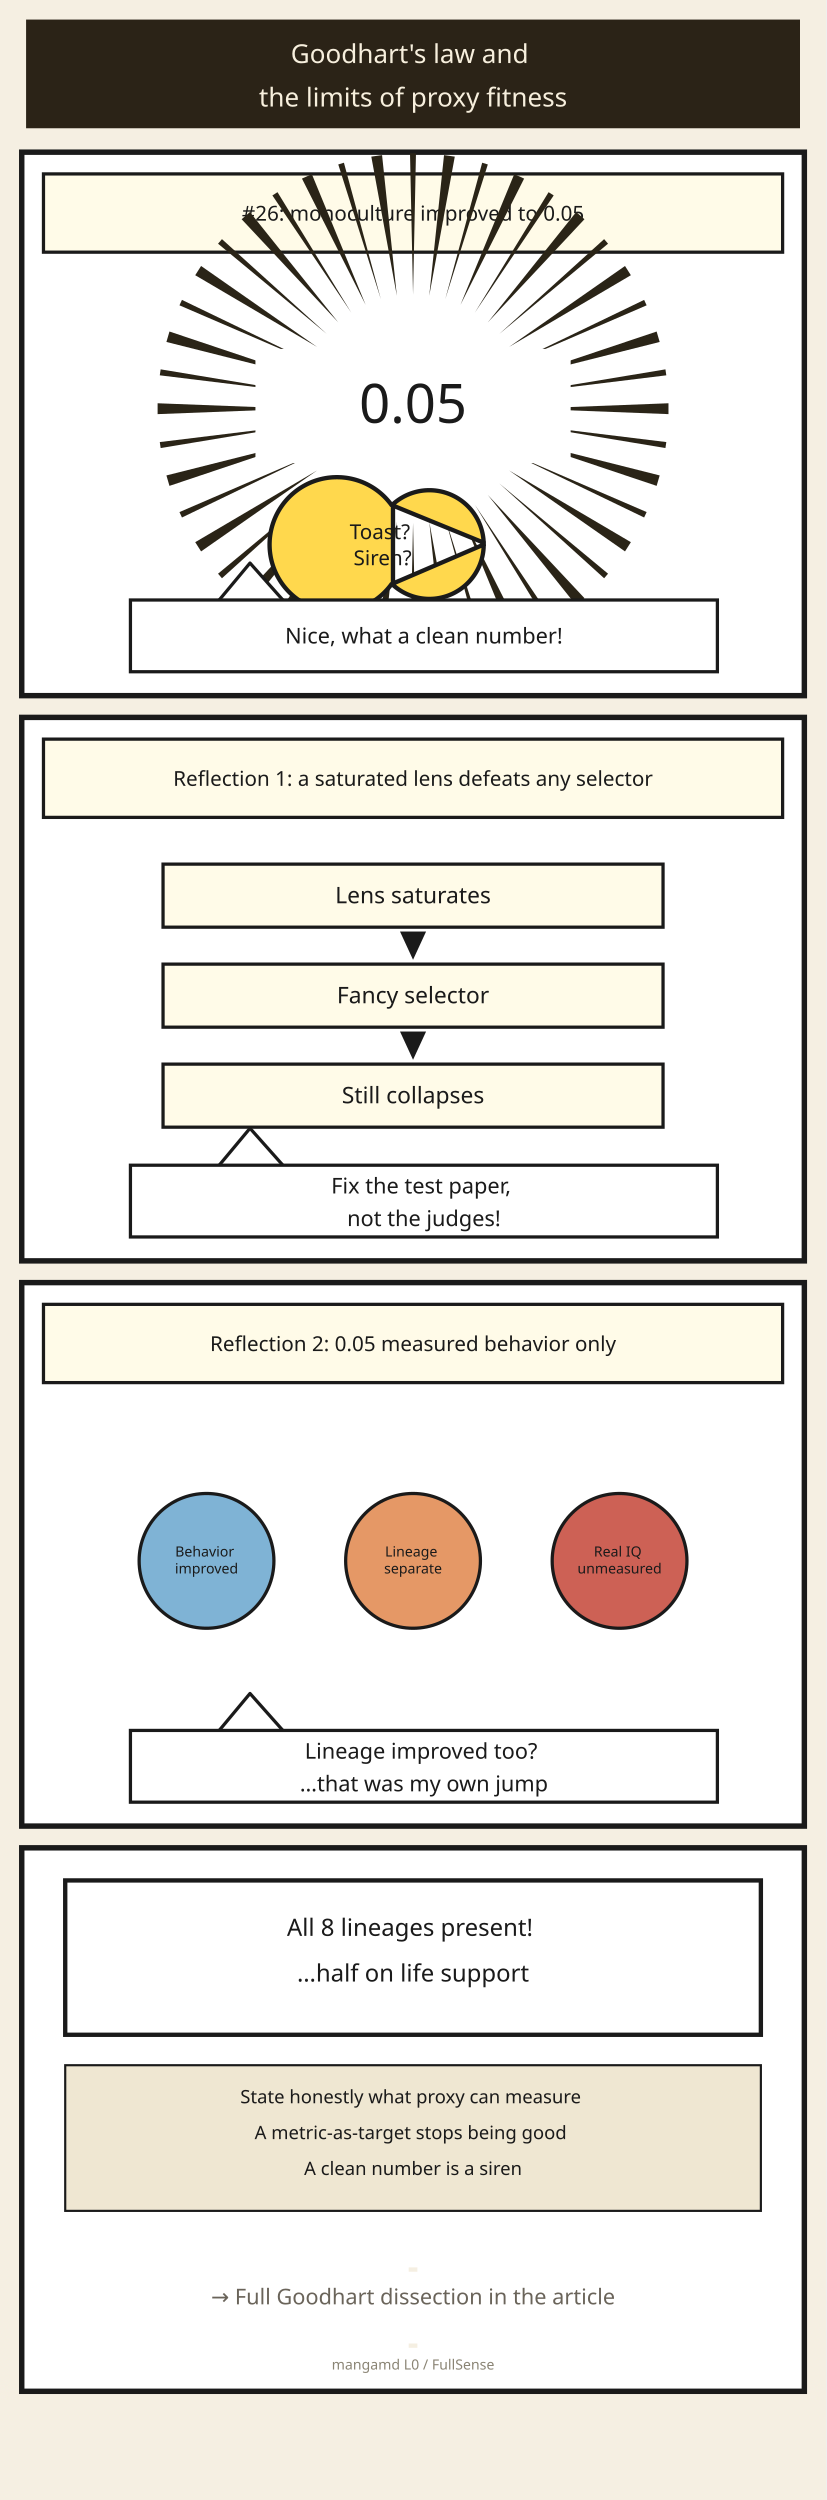
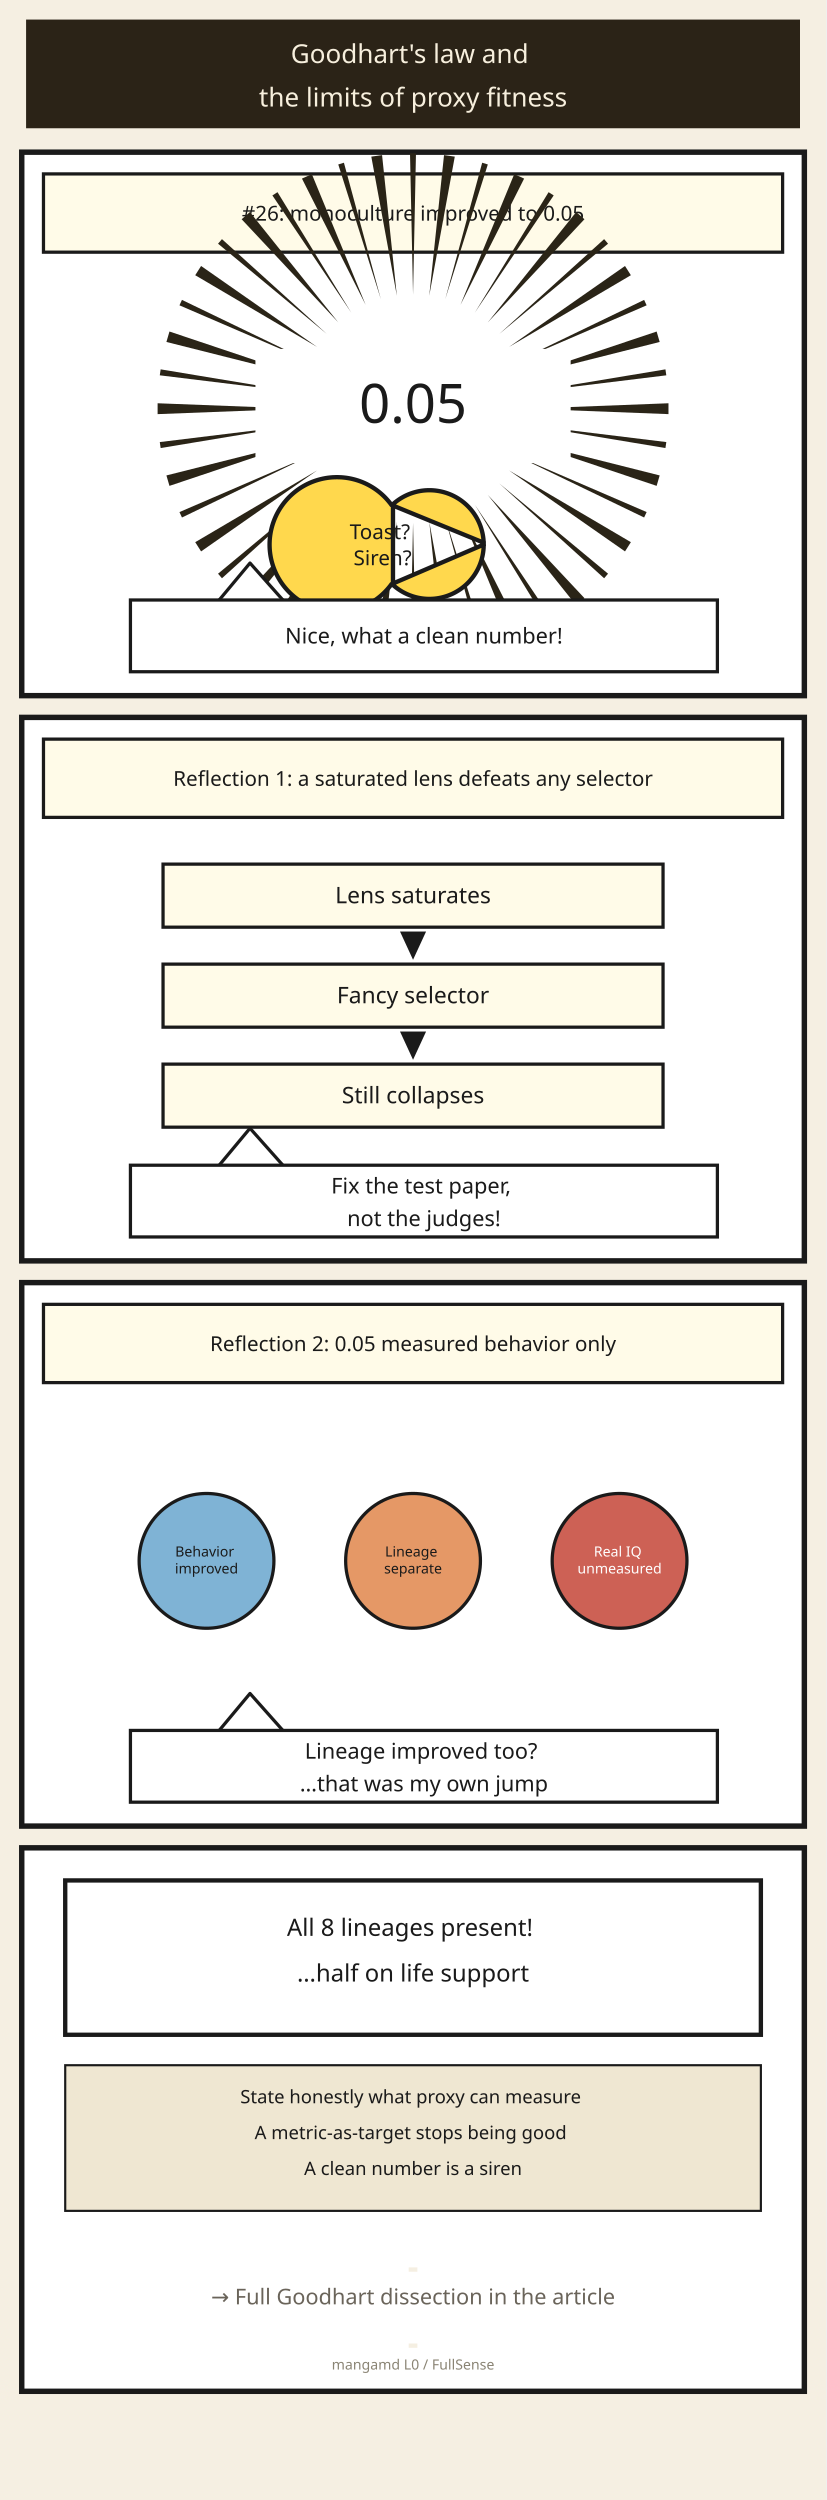
<svg xmlns="http://www.w3.org/2000/svg" viewBox="0 0 760 2300" role="img" aria-label="A saturated lens makes selection powerless — Falsification #29" style="width:100%;height:auto;max-width:1200px">
  <defs />
  <rect width="760" height="2300" fill="#f5efe2" />
  <g transform="translate(0.00,0.00) scale(1)">
    <path d="M 24.00,18.00 L 736.00,18.00 L 736.00,118.00 L 24.00,118.00 Z" fill="#2b2317" stroke="none" stroke-width="3" />
    <text font-family="'Segoe UI','Noto Sans',sans-serif" font-size="24" fill="#f7efdd" text-anchor="middle">
      <tspan x="380.0" y="58.0">Goodhart's law and</tspan>
      <tspan x="380.0" y="98.0">the limits of proxy fitness</tspan>
    </text>
  </g>
  <g transform="translate(0.00,0.00) scale(1)">
    <path d="M 20.00,140.00 L 740.00,140.00 L 740.00,640.00 L 20.00,640.00 Z" fill="#ffffff" stroke="#1a1a1a" stroke-width="5" />
    <text font-family="'Segoe UI','Noto Sans',sans-serif" font-size="1" fill="#1a1a1a" text-anchor="middle">
      <tspan x="0.0" y="0.0" />
    </text>
  </g>
  <g transform="translate(0.00,0.00) scale(1)">
    <path d="M 20.00,660.00 L 740.00,660.00 L 740.00,1160.00 L 20.00,1160.00 Z" fill="#ffffff" stroke="#1a1a1a" stroke-width="5" />
    <text font-family="'Segoe UI','Noto Sans',sans-serif" font-size="1" fill="#1a1a1a" text-anchor="middle">
      <tspan x="0.0" y="0.0" />
    </text>
  </g>
  <g transform="translate(0.00,0.00) scale(1)">
    <path d="M 20.00,1180.00 L 740.00,1180.00 L 740.00,1680.00 L 20.00,1680.00 Z" fill="#ffffff" stroke="#1a1a1a" stroke-width="5" />
    <text font-family="'Segoe UI','Noto Sans',sans-serif" font-size="1" fill="#1a1a1a" text-anchor="middle">
      <tspan x="0.0" y="0.0" />
    </text>
  </g>
  <g transform="translate(0.00,0.00) scale(1)">
    <path d="M 20.00,1700.00 L 740.00,1700.00 L 740.00,2200.00 L 20.00,2200.00 Z" fill="#ffffff" stroke="#1a1a1a" stroke-width="5" />
    <text font-family="'Segoe UI','Noto Sans',sans-serif" font-size="1" fill="#1a1a1a" text-anchor="middle">
      <tspan x="0.0" y="0.0" />
    </text>
  </g>
  <g transform="translate(0.00,0.00) scale(1)">
    <path d="M 40.00,160.00 L 720.00,160.00 L 720.00,232.00 L 40.00,232.00 Z" fill="#fffbe8" stroke="#1a1a1a" stroke-width="3" />
    <text font-family="'Segoe UI','Noto Sans',sans-serif" font-size="19" fill="#1a1a1a" text-anchor="middle">
      <tspan x="380.0" y="203.0">#26: monoculture improved to 0.05</tspan>
    </text>
  </g>
  <g>
    <path d="M 485.0,376.0 L 615.0,381.0 L 615.0,371.0 Z" fill="#2a2417" />
    <path d="M 483.9,390.9 L 612.2,412.2 L 613.0,406.7 Z" fill="#2a2417" />
    <path d="M 480.7,405.6 L 604.1,447.0 L 606.9,437.4 Z" fill="#2a2417" />
    <path d="M 475.5,419.6 L 592.6,476.1 L 594.9,471.1 Z" fill="#2a2417" />
    <path d="M 468.3,432.8 L 575.0,507.3 L 580.4,498.8 Z" fill="#2a2417" />
    <path d="M 459.4,444.8 L 555.8,532.0 L 559.4,527.8 Z" fill="#2a2417" />
    <path d="M 448.8,455.4 L 530.1,556.9 L 537.7,550.3 Z" fill="#2a2417" />
    <path d="M 436.8,464.3 L 504.7,575.2 L 509.4,572.2 Z" fill="#2a2417" />
    <path d="M 423.6,471.5 L 473.1,591.8 L 482.2,587.7 Z" fill="#2a2417" />
    <path d="M 409.6,476.7 L 443.6,602.3 L 448.8,600.7 Z" fill="#2a2417" />
    <path d="M 394.9,479.9 L 408.5,609.3 L 418.4,607.9 Z" fill="#2a2417" />
    <path d="M 380.0,481.0 L 377.3,611.0 L 382.8,611.0 Z" fill="#2a2417" />
    <path d="M 365.1,479.9 L 341.6,607.9 L 351.5,609.3 Z" fill="#2a2417" />
    <path d="M 350.4,476.7 L 311.2,600.7 L 316.4,602.3 Z" fill="#2a2417" />
    <path d="M 336.4,471.5 L 277.8,587.7 L 286.9,591.8 Z" fill="#2a2417" />
    <path d="M 323.2,464.3 L 250.6,572.2 L 255.3,575.2 Z" fill="#2a2417" />
    <path d="M 311.2,455.4 L 222.3,550.3 L 229.9,556.9 Z" fill="#2a2417" />
    <path d="M 300.6,444.8 L 200.6,527.8 L 204.2,532.0 Z" fill="#2a2417" />
    <path d="M 291.7,432.8 L 179.6,498.8 L 185.0,507.3 Z" fill="#2a2417" />
    <path d="M 284.5,419.6 L 165.1,471.1 L 167.4,476.1 Z" fill="#2a2417" />
    <path d="M 279.3,405.6 L 153.1,437.4 L 155.9,447.0 Z" fill="#2a2417" />
    <path d="M 276.1,390.9 L 147.0,406.7 L 147.8,412.2 Z" fill="#2a2417" />
    <path d="M 275.0,376.0 L 145.0,371.0 L 145.0,381.0 Z" fill="#2a2417" />
    <path d="M 276.1,361.1 L 147.8,339.8 L 147.0,345.3 Z" fill="#2a2417" />
    <path d="M 279.3,346.4 L 155.9,305.0 L 153.1,314.6 Z" fill="#2a2417" />
    <path d="M 284.5,332.4 L 167.4,275.9 L 165.1,280.9 Z" fill="#2a2417" />
    <path d="M 291.7,319.2 L 185.0,244.7 L 179.6,253.2 Z" fill="#2a2417" />
    <path d="M 300.6,307.2 L 204.2,220.0 L 200.6,224.2 Z" fill="#2a2417" />
    <path d="M 311.2,296.6 L 229.9,195.1 L 222.3,201.7 Z" fill="#2a2417" />
    <path d="M 323.2,287.7 L 255.3,176.8 L 250.6,179.8 Z" fill="#2a2417" />
    <path d="M 336.4,280.5 L 286.9,160.2 L 277.8,164.3 Z" fill="#2a2417" />
    <path d="M 350.4,275.3 L 316.4,149.7 L 311.2,151.3 Z" fill="#2a2417" />
    <path d="M 365.1,272.1 L 351.5,142.7 L 341.6,144.1 Z" fill="#2a2417" />
    <path d="M 380.0,271.0 L 382.7,141.0 L 377.2,141.0 Z" fill="#2a2417" />
    <path d="M 394.9,272.1 L 418.4,144.1 L 408.5,142.7 Z" fill="#2a2417" />
    <path d="M 409.6,275.3 L 448.8,151.3 L 443.6,149.7 Z" fill="#2a2417" />
    <path d="M 423.6,280.5 L 482.2,164.3 L 473.1,160.2 Z" fill="#2a2417" />
    <path d="M 436.8,287.7 L 509.4,179.8 L 504.7,176.8 Z" fill="#2a2417" />
    <path d="M 448.8,296.6 L 537.7,201.7 L 530.1,195.1 Z" fill="#2a2417" />
    <path d="M 459.4,307.2 L 559.4,224.2 L 555.8,220.0 Z" fill="#2a2417" />
    <path d="M 468.3,319.2 L 580.4,253.2 L 575.0,244.7 Z" fill="#2a2417" />
    <path d="M 475.5,332.4 L 594.9,280.9 L 592.6,275.9 Z" fill="#2a2417" />
    <path d="M 480.7,346.4 L 606.9,314.6 L 604.1,305.0 Z" fill="#2a2417" />
    <path d="M 483.9,361.1 L 613.0,345.3 L 612.2,339.8 Z" fill="#2a2417" />
  </g>
  <g transform="translate(0.00,0.00) scale(1)">
    <path d="M 235.00,321.00 L 525.00,321.00 L 525.00,426.00 L 235.00,426.00 Z" fill="#ffffff" stroke="none" stroke-width="3" />
    <text font-family="'Segoe UI','Noto Sans',sans-serif" font-size="50" fill="#1a1a1a" text-anchor="middle">
      <tspan x="380.0" y="389.0">0.05</tspan>
    </text>
  </g>
  <path d="M 360.16,537.44 L 358.86,539.17 L 357.49,540.85 L 356.07,542.49 L 354.60,544.07 L 353.07,545.60 L 351.49,547.07 L 349.85,548.49 L 348.17,549.86 L 346.44,551.16 L 344.67,552.40 L 342.85,553.58 L 341.00,554.69 L 339.11,555.74 L 337.18,556.73 L 335.22,557.64 L 333.23,558.49 L 331.21,559.26 L 329.16,559.97 L 327.09,560.60 L 325.00,561.16 L 322.89,561.65 L 320.77,562.06 L 318.63,562.40 L 316.48,562.66 L 314.32,562.85 L 312.16,562.96 L 310.00,563.00 L 307.84,562.96 L 305.68,562.85 L 303.52,562.66 L 301.37,562.40 L 299.23,562.06 L 297.11,561.65 L 295.00,561.16 L 292.91,560.60 L 290.84,559.97 L 288.79,559.26 L 286.77,558.49 L 284.78,557.64 L 282.82,556.73 L 280.89,555.74 L 279.00,554.69 L 277.15,553.58 L 275.33,552.40 L 273.56,551.16 L 271.83,549.86 L 270.15,548.49 L 268.51,547.07 L 266.93,545.60 L 265.40,544.07 L 263.93,542.49 L 262.51,540.85 L 261.14,539.17 L 259.84,537.44 L 258.60,535.67 L 257.42,533.85 L 256.31,532.00 L 255.26,530.11 L 254.27,528.18 L 253.36,526.22 L 252.51,524.23 L 251.74,522.21 L 251.03,520.16 L 250.40,518.09 L 249.84,516.00 L 249.35,513.89 L 248.94,511.77 L 248.60,509.63 L 248.34,507.48 L 248.15,505.32 L 248.04,503.16 L 248.00,501.00 L 248.04,498.84 L 248.15,496.68 L 248.34,494.52 L 248.60,492.37 L 248.94,490.23 L 249.35,488.11 L 249.84,486.00 L 250.40,483.91 L 251.03,481.84 L 251.74,479.79 L 252.51,477.77 L 253.36,475.78 L 254.27,473.82 L 255.26,471.89 L 256.31,470.00 L 257.42,468.15 L 258.60,466.33 L 259.84,464.56 L 261.14,462.83 L 262.51,461.15 L 263.93,459.51 L 265.40,457.93 L 266.93,456.40 L 268.51,454.93 L 270.15,453.51 L 271.83,452.14 L 273.56,450.84 L 275.33,449.60 L 277.15,448.42 L 279.00,447.31 L 280.89,446.26 L 282.82,445.27 L 284.78,444.36 L 286.77,443.51 L 288.79,442.74 L 290.84,442.03 L 292.91,441.40 L 295.00,440.84 L 297.11,440.35 L 299.23,439.94 L 301.37,439.60 L 303.52,439.34 L 305.68,439.15 L 307.84,439.04 L 310.00,439.00 L 312.16,439.04 L 314.32,439.15 L 316.48,439.34 L 318.63,439.60 L 320.77,439.94 L 322.89,440.35 L 325.00,440.84 L 327.09,441.40 L 329.16,442.03 L 331.21,442.74 L 333.23,443.51 L 335.22,444.36 L 337.18,445.27 L 339.11,446.26 L 341.00,447.31 L 342.85,448.42 L 344.67,449.60 L 346.44,450.84 L 348.17,452.14 L 349.85,453.51 L 351.49,454.93 L 353.07,456.40 L 354.60,457.93 L 356.07,459.51 L 357.49,461.15 L 358.86,462.83 L 360.16,464.56 L 444.97,499.26 L 444.88,497.51 L 444.73,495.77 L 444.51,494.04 L 444.24,492.32 L 443.91,490.60 L 443.51,488.90 L 443.06,487.22 L 442.55,485.55 L 441.98,483.90 L 441.36,482.27 L 440.68,480.66 L 439.94,479.08 L 439.15,477.53 L 438.30,476.00 L 437.40,474.50 L 436.45,473.04 L 435.45,471.61 L 434.40,470.22 L 433.30,468.86 L 432.16,467.54 L 430.97,466.27 L 429.73,465.03 L 428.46,463.84 L 427.14,462.70 L 425.78,461.60 L 424.39,460.55 L 422.96,459.55 L 421.50,458.60 L 420.00,457.70 L 418.47,456.85 L 416.92,456.06 L 415.34,455.32 L 413.73,454.64 L 412.10,454.02 L 410.45,453.45 L 408.78,452.94 L 407.10,452.49 L 405.40,452.09 L 403.68,451.76 L 401.96,451.49 L 400.23,451.27 L 398.49,451.12 L 396.74,451.03 L 395.00,451.00 L 393.26,451.03 L 391.51,451.12 L 389.77,451.27 L 388.04,451.49 L 386.32,451.76 L 384.60,452.09 L 382.90,452.49 L 381.22,452.94 L 379.55,453.45 L 377.90,454.02 L 376.27,454.64 L 374.66,455.32 L 373.08,456.06 L 371.53,456.85 L 370.00,457.70 L 368.50,458.60 L 367.04,459.55 L 365.61,460.55 L 364.22,461.60 L 362.86,462.70 L 361.54,463.84 L 361.54,538.16 L 362.86,539.30 L 364.22,540.40 L 365.61,541.45 L 367.04,542.45 L 368.50,543.40 L 370.00,544.30 L 371.53,545.15 L 373.08,545.94 L 374.66,546.68 L 376.27,547.36 L 377.90,547.98 L 379.55,548.55 L 381.22,549.06 L 382.90,549.51 L 384.60,549.91 L 386.32,550.24 L 388.04,550.51 L 389.77,550.73 L 391.51,550.88 L 393.26,550.97 L 395.00,551.00 L 396.74,550.97 L 398.49,550.88 L 400.23,550.73 L 401.96,550.51 L 403.68,550.24 L 405.40,549.91 L 407.10,549.51 L 408.78,549.06 L 410.45,548.55 L 412.10,547.98 L 413.73,547.36 L 415.34,546.68 L 416.92,545.94 L 418.47,545.15 L 420.00,544.30 L 421.50,543.40 L 422.96,542.45 L 424.39,541.45 L 425.78,540.40 L 427.14,539.30 L 428.46,538.16 L 429.73,536.97 L 430.97,535.73 L 432.16,534.46 L 433.30,533.14 L 434.40,531.78 L 435.45,530.39 L 436.45,528.96 L 437.40,527.50 L 438.30,526.00 L 439.15,524.47 L 439.94,522.92 L 440.68,521.34 L 441.36,519.73 L 441.98,518.10 L 442.55,516.45 L 443.06,514.78 L 443.51,513.10 L 443.91,511.40 L 444.24,509.68 L 444.51,507.96 L 444.73,506.23 L 444.88,504.49 L 444.97,502.74 L 445.00,501.00 Z" fill="#ffd84d" stroke="#1a1a1a" stroke-width="4" fill-rule="nonzero" />
  <g transform="translate(0.00,0.00) scale(1)">
    <path d="M 348.00,476.00 L 352.00,476.00 L 352.00,479.00 L 348.00,479.00 Z" fill="#ffd84d" stroke="none" stroke-width="3" />
    <text font-family="'Segoe UI','Noto Sans',sans-serif" font-size="19" fill="#1a1a1a" text-anchor="middle">
      <tspan x="352.0" y="496.0">Toast?</tspan>
      <tspan x="352.0" y="520.0">Siren?</tspan>
    </text>
  </g>
  <g transform="translate(0.00,0.00) scale(1)">
    <path d="M 200.00,554.00 L 230.00,518.00 L 262.00,554.00 Z" fill="#ffffff" stroke="#1a1a1a" stroke-width="3" stroke-linejoin="round" />
    <path d="M 120.00,552.00 L 660.00,552.00 L 660.00,618.00 L 120.00,618.00 Z" fill="#ffffff" stroke="#1a1a1a" stroke-width="3" />
    <text font-family="'Segoe UI','Noto Sans',sans-serif" font-size="20" fill="#1a1a1a" text-anchor="middle">
      <tspan x="390.0" y="592.0">Nice, what a clean number!</tspan>
    </text>
  </g>
  <g transform="translate(0.00,0.00) scale(1)">
    <path d="M 40.00,680.00 L 720.00,680.00 L 720.00,752.00 L 40.00,752.00 Z" fill="#fffbe8" stroke="#1a1a1a" stroke-width="3" />
    <text font-family="'Segoe UI','Noto Sans',sans-serif" font-size="19" fill="#1a1a1a" text-anchor="middle">
      <tspan x="380.0" y="723.0">Reflection 1: a saturated lens defeats any selector</tspan>
    </text>
  </g>
  <g transform="translate(0.00,0.00) scale(1)">
    <path d="M 150.00,795.00 L 610.00,795.00 L 610.00,853.00 L 150.00,853.00 Z" fill="#fffbe8" stroke="#1a1a1a" stroke-width="3" />
    <text font-family="'Segoe UI','Noto Sans',sans-serif" font-size="21" fill="#1a1a1a" text-anchor="middle">
      <tspan x="380.0" y="831.0">Lens saturates</tspan>
    </text>
  </g>
  <g transform="translate(0.00,0.00) scale(1)">
    <path d="M 368.00,857.00 L 392.00,857.00 L 380.00,883.00 Z" fill="#1a1a1a" stroke="none" stroke-width="3" />
    <text font-family="'Segoe UI','Noto Sans',sans-serif" font-size="1" fill="#1a1a1a" text-anchor="middle">
      <tspan x="0.0" y="0.0" />
    </text>
  </g>
  <g transform="translate(0.00,0.00) scale(1)">
    <path d="M 150.00,887.00 L 610.00,887.00 L 610.00,945.00 L 150.00,945.00 Z" fill="#fffbe8" stroke="#1a1a1a" stroke-width="3" />
    <text font-family="'Segoe UI','Noto Sans',sans-serif" font-size="21" fill="#1a1a1a" text-anchor="middle">
      <tspan x="380.0" y="923.0">Fancy selector</tspan>
    </text>
  </g>
  <g transform="translate(0.00,0.00) scale(1)">
    <path d="M 368.00,949.00 L 392.00,949.00 L 380.00,975.00 Z" fill="#1a1a1a" stroke="none" stroke-width="3" />
    <text font-family="'Segoe UI','Noto Sans',sans-serif" font-size="1" fill="#1a1a1a" text-anchor="middle">
      <tspan x="0.0" y="0.0" />
    </text>
  </g>
  <g transform="translate(0.00,0.00) scale(1)">
    <path d="M 150.00,979.00 L 610.00,979.00 L 610.00,1037.00 L 150.00,1037.00 Z" fill="#fffbe8" stroke="#1a1a1a" stroke-width="3" />
    <text font-family="'Segoe UI','Noto Sans',sans-serif" font-size="21" fill="#1a1a1a" text-anchor="middle">
      <tspan x="380.0" y="1015.0">Still collapses</tspan>
    </text>
  </g>
  <g transform="translate(0.00,0.00) scale(1)">
    <path d="M 200.00,1074.00 L 230.00,1038.00 L 262.00,1074.00 Z" fill="#ffffff" stroke="#1a1a1a" stroke-width="3" stroke-linejoin="round" />
    <path d="M 120.00,1072.00 L 660.00,1072.00 L 660.00,1138.00 L 120.00,1138.00 Z" fill="#ffffff" stroke="#1a1a1a" stroke-width="3" />
    <text font-family="'Segoe UI','Noto Sans',sans-serif" font-size="20" fill="#1a1a1a" text-anchor="middle">
      <tspan x="390.0" y="1098.0">Fix the test paper,</tspan>
      <tspan x="390.0" y="1128.0">not the judges!</tspan>
    </text>
  </g>
  <g transform="translate(0.00,0.00) scale(1)">
    <path d="M 40.00,1200.00 L 720.00,1200.00 L 720.00,1272.00 L 40.00,1272.00 Z" fill="#fffbe8" stroke="#1a1a1a" stroke-width="3" />
    <text font-family="'Segoe UI','Noto Sans',sans-serif" font-size="19" fill="#1a1a1a" text-anchor="middle">
      <tspan x="380.0" y="1243.0">Reflection 2: 0.05 measured behavior only</tspan>
    </text>
  </g>
  <g transform="translate(0.00,0.00) scale(1)">
    <path d="M 128.00,1436.00 a 62.00,62.00 0 1,0 124.00,0 a 62.00,62.00 0 1,0 -124.00,0 Z" fill="#7fb3d5" stroke="#1a1a1a" stroke-width="3" />
    <text font-family="'Segoe UI','Noto Sans',sans-serif" font-size="13" fill="#1a1a1a" text-anchor="middle">
      <tspan x="190.0" y="1432.0">Behavior</tspan>
      <tspan x="190.0" y="1447.6">improved</tspan>
    </text>
  </g>
  <g transform="translate(0.00,0.00) scale(1)">
    <path d="M 318.00,1436.00 a 62.00,62.00 0 1,0 124.00,0 a 62.00,62.00 0 1,0 -124.00,0 Z" fill="#e59866" stroke="#1a1a1a" stroke-width="3" />
    <text font-family="'Segoe UI','Noto Sans',sans-serif" font-size="13" fill="#1a1a1a" text-anchor="middle">
      <tspan x="380.0" y="1432.0">Lineage</tspan>
      <tspan x="380.0" y="1447.6">separate</tspan>
    </text>
  </g>
  <g transform="translate(0.00,0.00) scale(1)">
    <path d="M 508.00,1436.00 a 62.00,62.00 0 1,0 124.00,0 a 62.00,62.00 0 1,0 -124.00,0 Z" fill="#cd6155" stroke="#1a1a1a" stroke-width="3" />
-     <text font-family="'Segoe UI','Noto Sans',sans-serif" font-size="13" fill="#1a1a1a" text-anchor="middle">
+     <text font-family="'Segoe UI','Noto Sans',sans-serif" font-size="13" fill="#ffffff" text-anchor="middle">
      <tspan x="570.0" y="1432.0">Real IQ</tspan>
      <tspan x="570.0" y="1447.6">unmeasured</tspan>
    </text>
  </g>
  <g transform="translate(0.00,0.00) scale(1)">
    <path d="M 200.00,1594.00 L 230.00,1558.00 L 262.00,1594.00 Z" fill="#ffffff" stroke="#1a1a1a" stroke-width="3" stroke-linejoin="round" />
    <path d="M 120.00,1592.00 L 660.00,1592.00 L 660.00,1658.00 L 120.00,1658.00 Z" fill="#ffffff" stroke="#1a1a1a" stroke-width="3" />
    <text font-family="'Segoe UI','Noto Sans',sans-serif" font-size="20" fill="#1a1a1a" text-anchor="middle">
      <tspan x="390.0" y="1618.0">Lineage improved too?</tspan>
      <tspan x="390.0" y="1648.0">…that was my own jump</tspan>
    </text>
  </g>
  <g transform="translate(0.00,0.00) scale(1)">
    <path d="M 60.00,1730.00 L 700.00,1730.00 L 700.00,1872.00 L 60.00,1872.00 Z" fill="#ffffff" stroke="#1a1a1a" stroke-width="4" />
    <text font-family="'Segoe UI','Noto Sans',sans-serif" font-size="22" fill="#1a1a1a" text-anchor="middle">
      <tspan x="380.0" y="1781.0">All 8 lineages present!</tspan>
      <tspan x="380.0" y="1823.0">…half on life support</tspan>
    </text>
  </g>
  <g transform="translate(0.00,0.00) scale(1)">
    <path d="M 60.00,1900.00 L 700.00,1900.00 L 700.00,2034.00 L 60.00,2034.00 Z" fill="#efe7d2" stroke="#1a1a1a" stroke-width="2" />
    <text font-family="'Segoe UI','Noto Sans',sans-serif" font-size="17" fill="#1a1a1a" text-anchor="middle">
      <tspan x="380.0" y="1935.0">State honestly what proxy can measure</tspan>
      <tspan x="380.0" y="1968.0">A metric-as-target stops being good</tspan>
      <tspan x="380.0" y="2001.0">A clean number is a siren</tspan>
    </text>
  </g>
  <g transform="translate(0.00,0.00) scale(1)">
    <path d="M 376.00,2086.00 L 384.00,2086.00 L 384.00,2090.00 L 376.00,2090.00 Z" fill="#f5efe2" stroke="none" stroke-width="3" />
    <text font-family="'Segoe UI','Noto Sans',sans-serif" font-size="20" fill="#6a645a" text-anchor="middle">
      <tspan x="380.0" y="2120.0">→ Full Goodhart dissection in the article</tspan>
    </text>
  </g>
  <g transform="translate(0.00,0.00) scale(1)">
    <path d="M 376.00,2156.00 L 384.00,2156.00 L 384.00,2160.00 L 376.00,2160.00 Z" fill="#f5efe2" stroke="none" stroke-width="3" />
    <text font-family="'Segoe UI','Noto Sans',sans-serif" font-size="13" fill="#8a8474" text-anchor="middle">
      <tspan x="380.0" y="2180.0">mangamd L0 / FullSense</tspan>
    </text>
  </g>
</svg>
